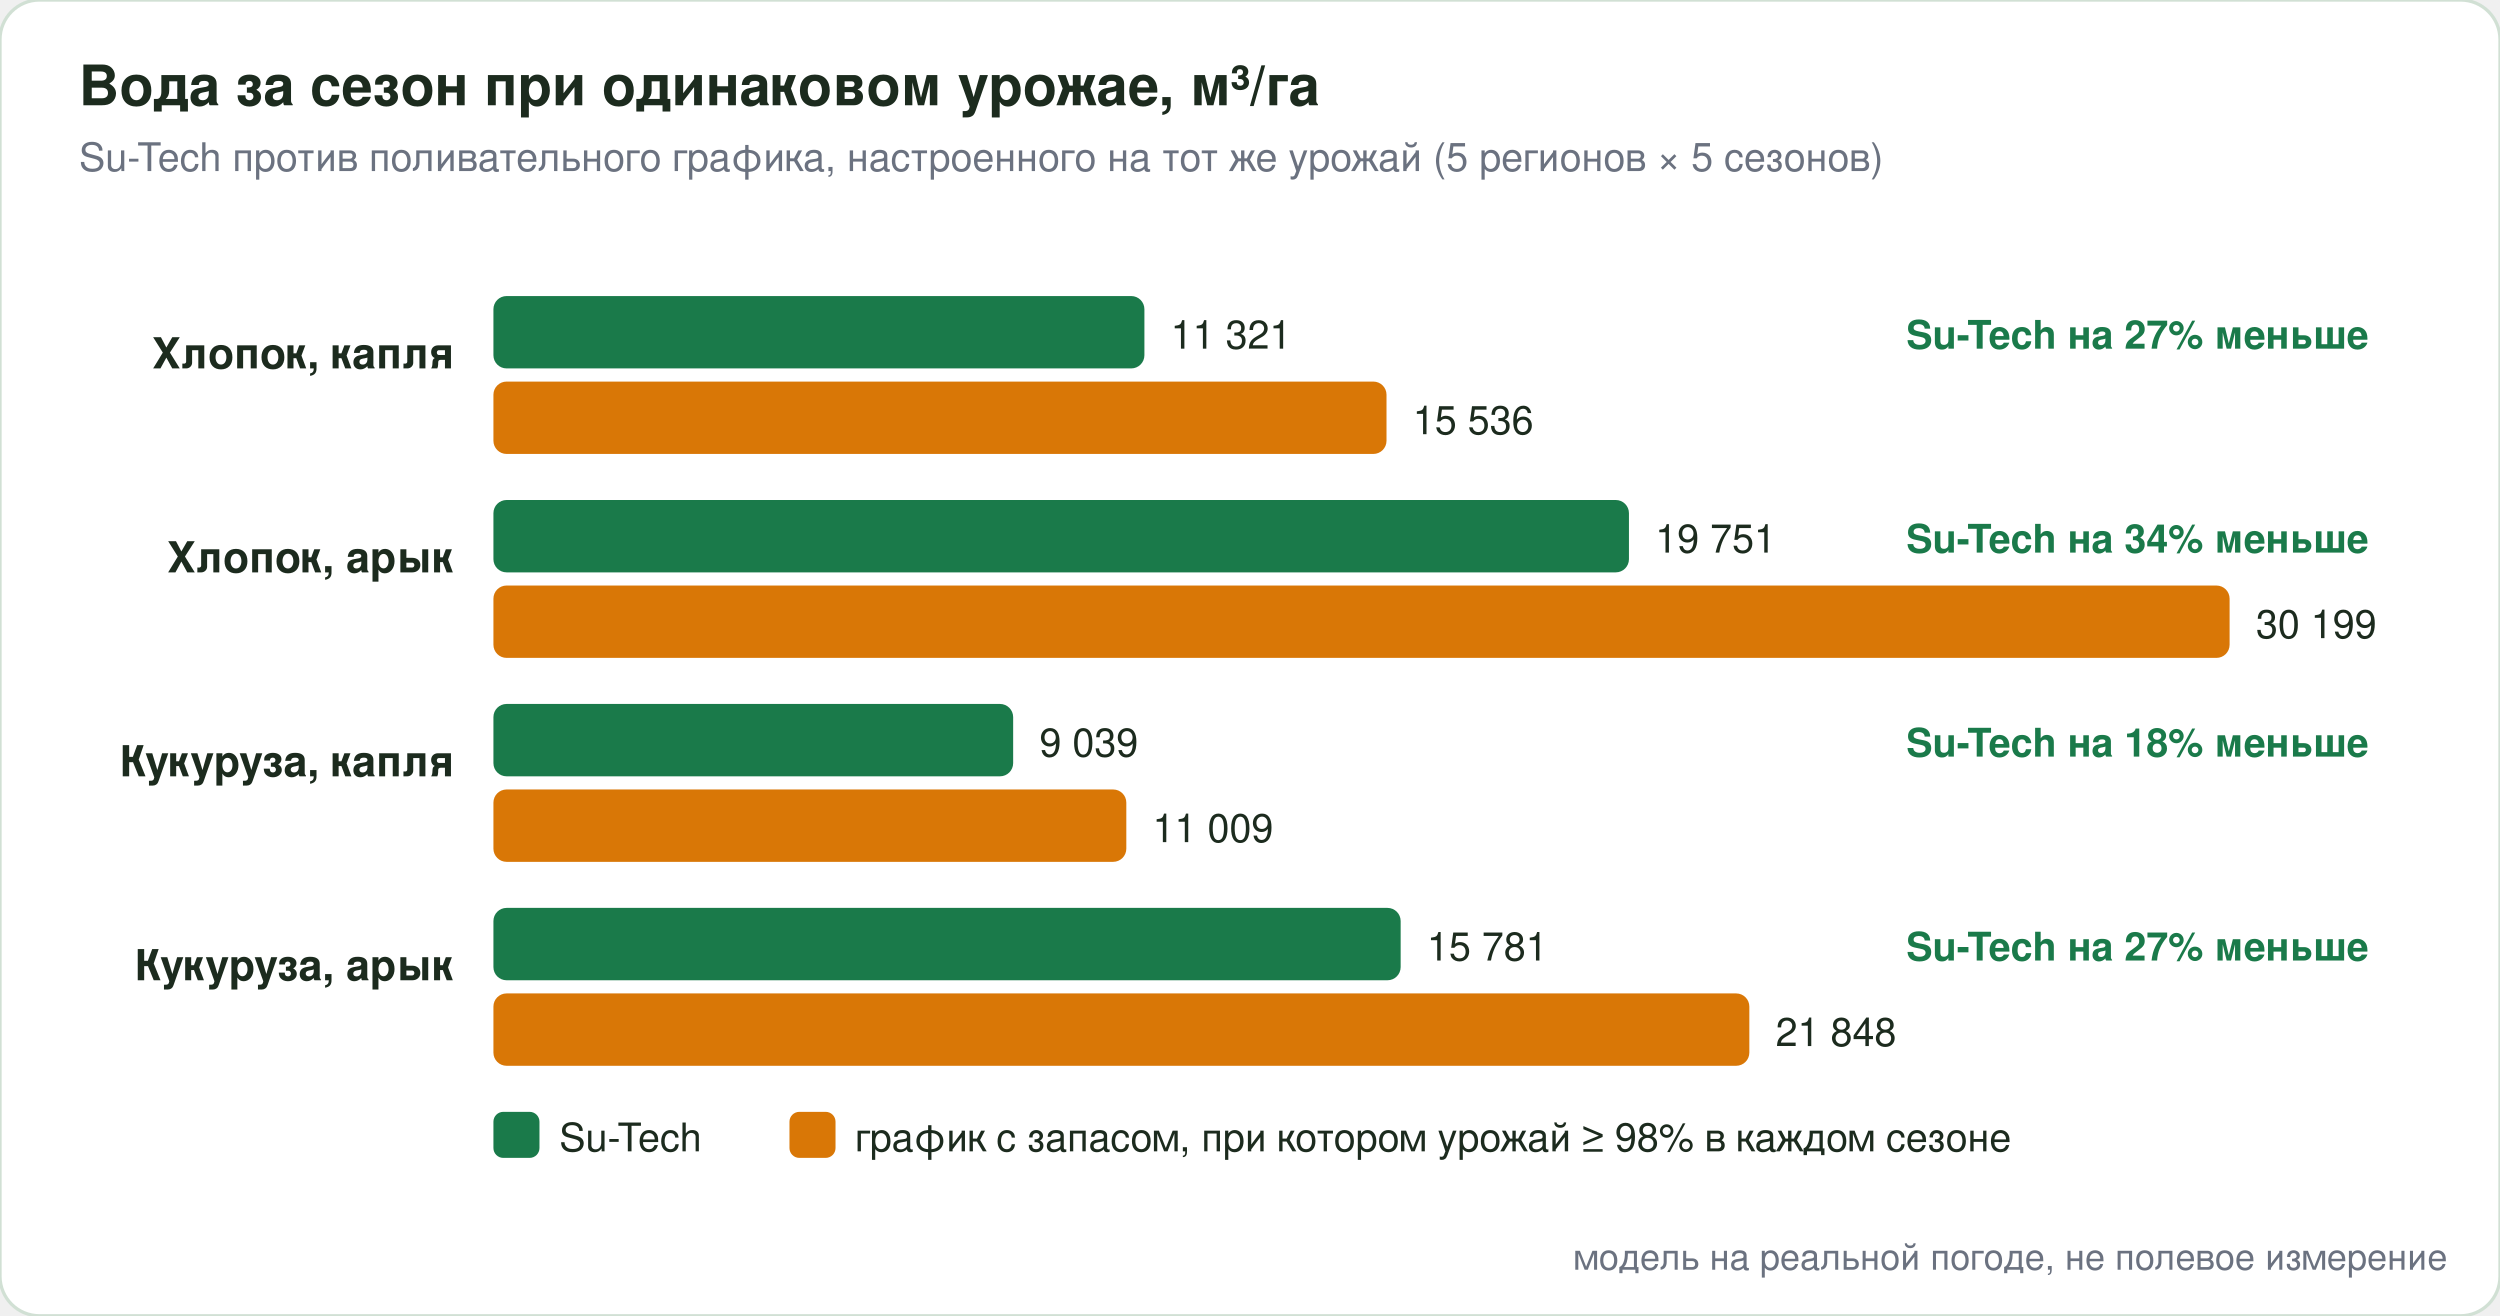
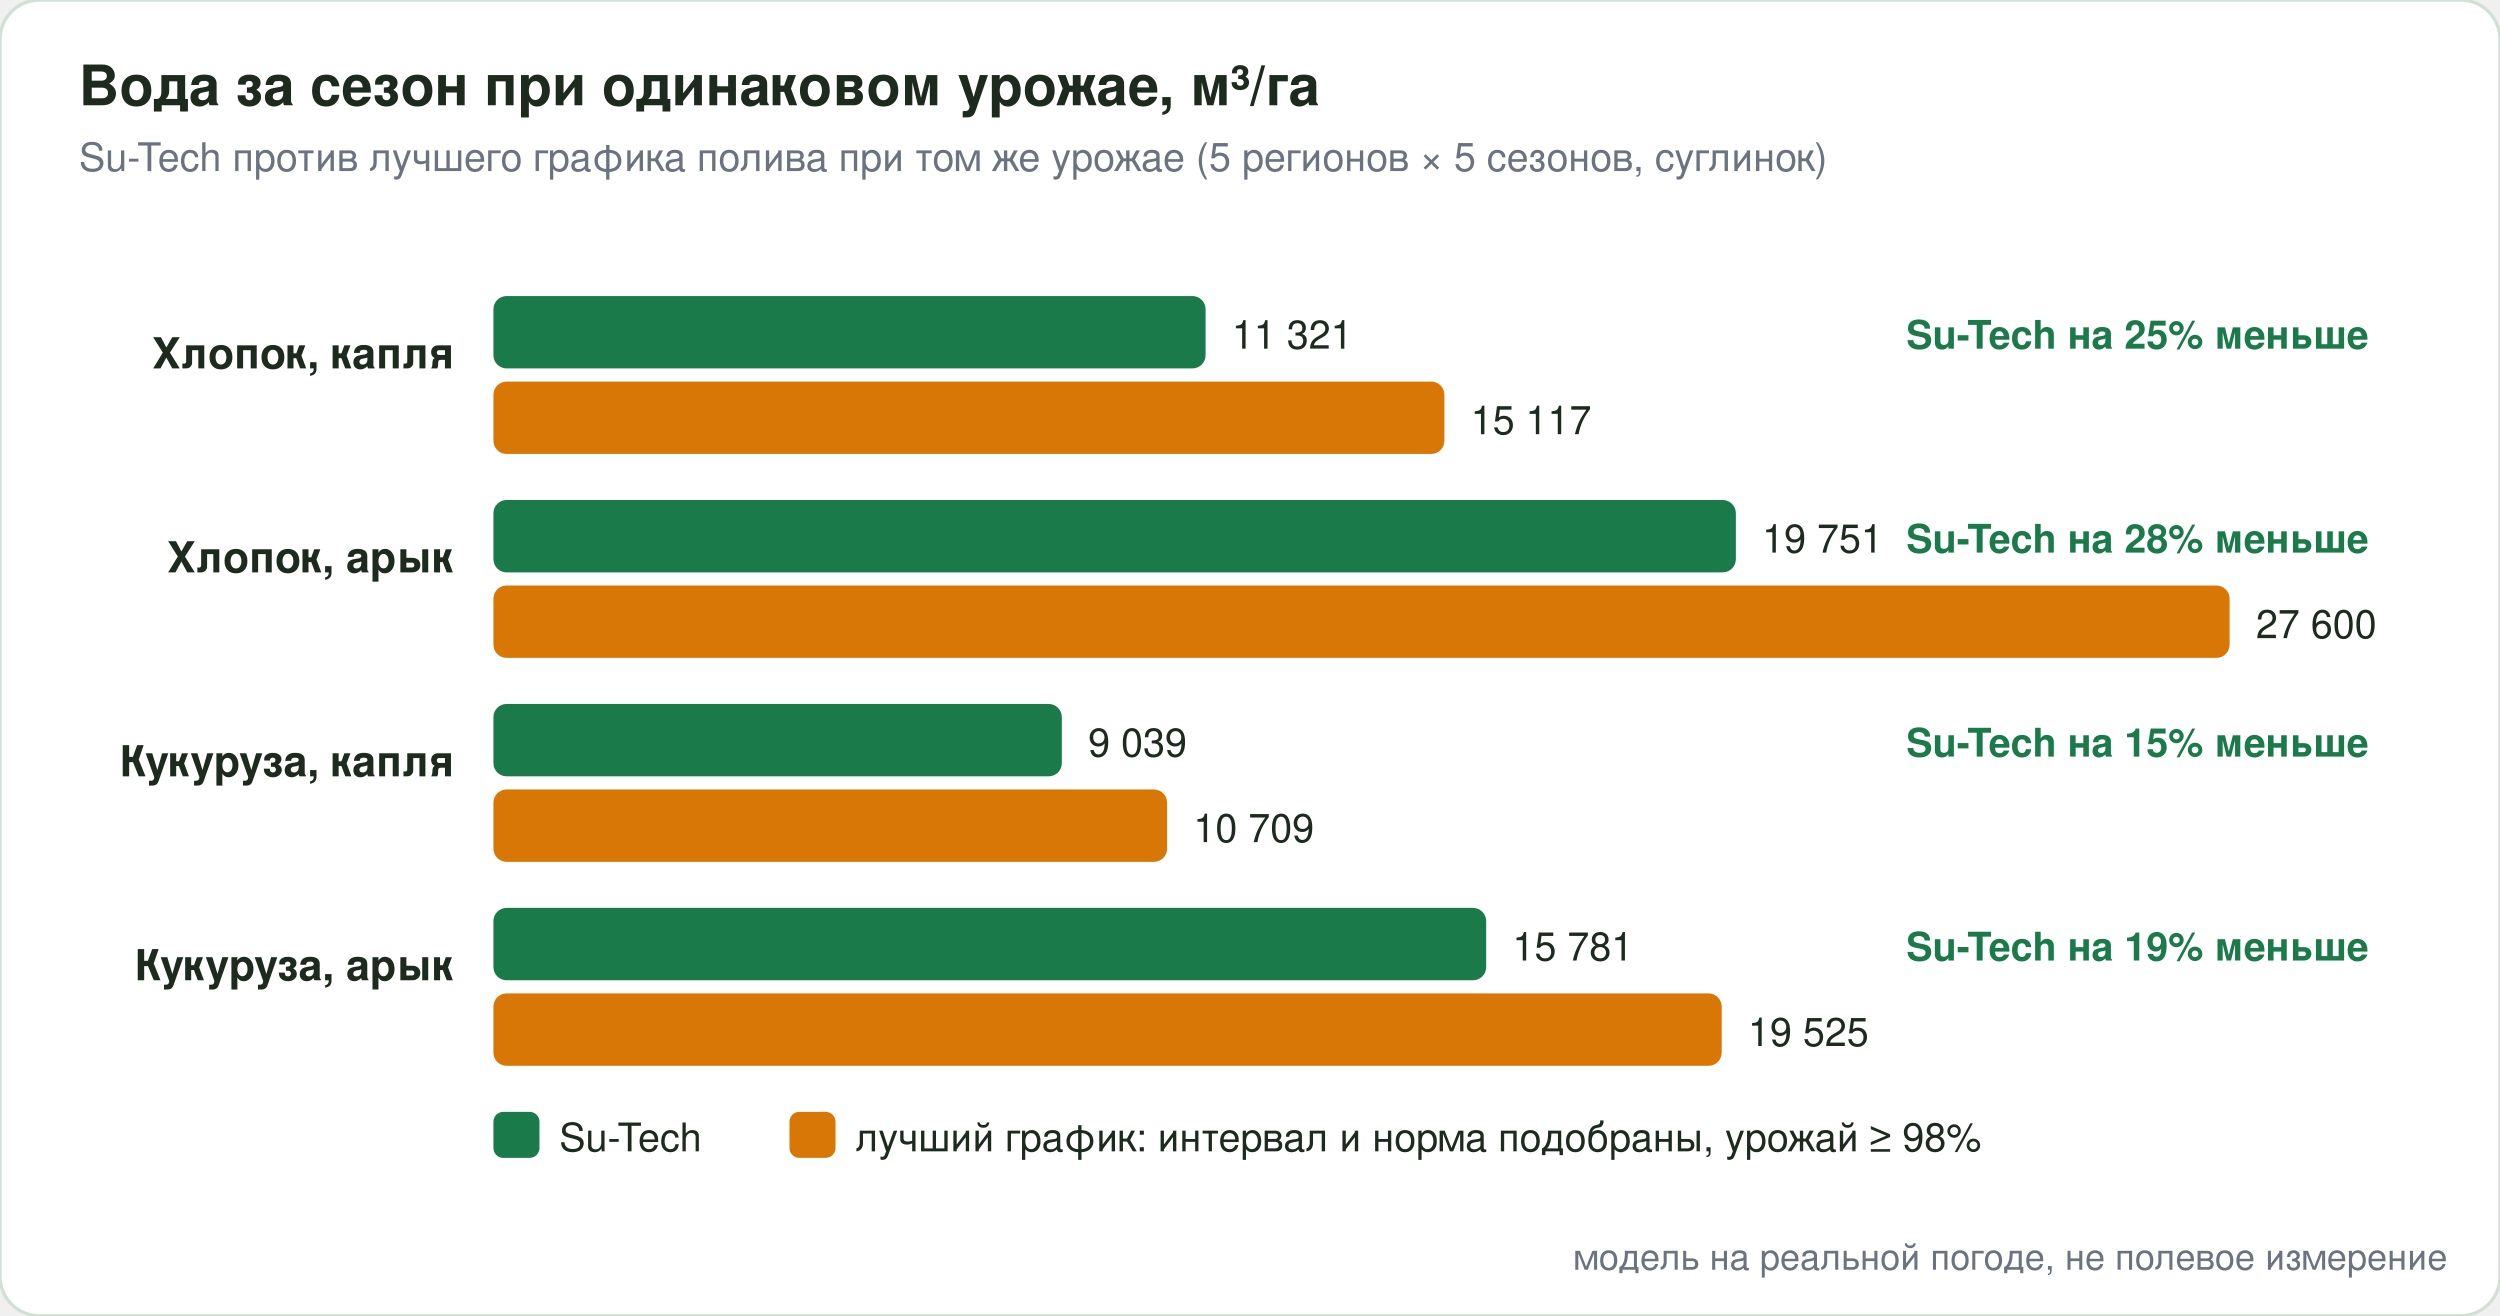
<svg xmlns="http://www.w3.org/2000/svg" viewBox="0 0 760 400" width="760" height="400" role="img" aria-label="Расход воды за сезон: Su-Tech и график при одинаковом урожае" font-family="Segoe UI, Helvetica, Arial, sans-serif">
  <rect width="760" height="400" rx="12" fill="#ffffff" stroke="#d1e0d4" />
  <text x="24.0" y="32.0" font-size="17" text-anchor="start" font-weight="700" fill="#1c2b1e">Вода за сезон при одинаковом урожае, м³/га</text>
-   <text x="24.0" y="52.0" font-size="12" text-anchor="start" font-weight="400" fill="#6b7280">Su-Tech против поливательного графика, настроенного на тот же урожай (5 регионов × 5 сезонов)</text>
+   <text x="24.0" y="52.0" font-size="12" text-anchor="start" font-weight="400" fill="#6b7280">Su-Tech против лучшего графика полива при том же урожае (5 регионов × 5 сезонов, суглинок)</text>
  <text x="138.0" y="112.0" font-size="13" text-anchor="end" font-weight="600" fill="#1c2b1e">Хлопок, капля</text>
-   <rect x="150" y="90" width="197.9" height="22" rx="4" fill="#1a7a4a" />
-   <text x="355.9" y="106.0" font-size="12" text-anchor="start" font-weight="400" fill="#1c2b1e">11 321</text>
-   <rect x="150" y="116" width="271.5" height="22" rx="4" fill="#d97706" />
-   <text x="429.5" y="132.0" font-size="12" text-anchor="start" font-weight="400" fill="#1c2b1e">15 536</text>
-   <text x="720.0" y="106.0" font-size="12" text-anchor="end" font-weight="700" fill="#1a7a4a">Su-Tech на 27% меньше</text>
+   <rect x="150" y="90" width="216.5" height="22" rx="4" fill="#1a7a4a" />
+   <text x="374.5" y="106.0" font-size="12" text-anchor="start" font-weight="400" fill="#1c2b1e">11 321</text>
+   <rect x="150" y="116" width="289.1" height="22" rx="4" fill="#d97706" />
+   <text x="447.1" y="132.0" font-size="12" text-anchor="start" font-weight="400" fill="#1c2b1e">15 117</text>
+   <text x="720.0" y="106.0" font-size="12" text-anchor="end" font-weight="700" fill="#1a7a4a">Su-Tech на 25% меньше</text>
  <text x="138.0" y="174.0" font-size="13" text-anchor="end" font-weight="600" fill="#1c2b1e">Хлопок, арык</text>
-   <rect x="150" y="152" width="345.2" height="22" rx="4" fill="#1a7a4a" />
-   <text x="503.2" y="168.0" font-size="12" text-anchor="start" font-weight="400" fill="#1c2b1e">19 751</text>
+   <rect x="150" y="152" width="377.7" height="22" rx="4" fill="#1a7a4a" />
+   <text x="535.7" y="168.0" font-size="12" text-anchor="start" font-weight="400" fill="#1c2b1e">19 751</text>
  <rect x="150" y="178" width="527.8" height="22" rx="4" fill="#d97706" />
-   <text x="685.8" y="194.0" font-size="12" text-anchor="start" font-weight="400" fill="#1c2b1e">30 199</text>
-   <text x="720.0" y="168.0" font-size="12" text-anchor="end" font-weight="700" fill="#1a7a4a">Su-Tech на 34% меньше</text>
+   <text x="685.8" y="194.0" font-size="12" text-anchor="start" font-weight="400" fill="#1c2b1e">27 600</text>
+   <text x="720.0" y="168.0" font-size="12" text-anchor="end" font-weight="700" fill="#1a7a4a">Su-Tech на 28% меньше</text>
  <text x="138.0" y="236.0" font-size="13" text-anchor="end" font-weight="600" fill="#1c2b1e">Кукуруза, капля</text>
-   <rect x="150" y="214" width="158.0" height="22" rx="4" fill="#1a7a4a" />
-   <text x="316.0" y="230.0" font-size="12" text-anchor="start" font-weight="400" fill="#1c2b1e">9 039</text>
-   <rect x="150" y="240" width="192.4" height="22" rx="4" fill="#d97706" />
-   <text x="350.4" y="256.0" font-size="12" text-anchor="start" font-weight="400" fill="#1c2b1e">11 009</text>
-   <text x="720.0" y="230.0" font-size="12" text-anchor="end" font-weight="700" fill="#1a7a4a">Su-Tech на 18% меньше</text>
+   <rect x="150" y="214" width="172.8" height="22" rx="4" fill="#1a7a4a" />
+   <text x="330.8" y="230.0" font-size="12" text-anchor="start" font-weight="400" fill="#1c2b1e">9 039</text>
+   <rect x="150" y="240" width="204.8" height="22" rx="4" fill="#d97706" />
+   <text x="362.8" y="256.0" font-size="12" text-anchor="start" font-weight="400" fill="#1c2b1e">10 709</text>
+   <text x="720.0" y="230.0" font-size="12" text-anchor="end" font-weight="700" fill="#1a7a4a">Su-Tech на 15% меньше</text>
  <text x="138.0" y="298.0" font-size="13" text-anchor="end" font-weight="600" fill="#1c2b1e">Кукуруза, арык</text>
-   <rect x="150" y="276" width="275.8" height="22" rx="4" fill="#1a7a4a" />
-   <text x="433.8" y="292.0" font-size="12" text-anchor="start" font-weight="400" fill="#1c2b1e">15 781</text>
-   <rect x="150" y="302" width="381.8" height="22" rx="4" fill="#d97706" />
-   <text x="539.8" y="318.0" font-size="12" text-anchor="start" font-weight="400" fill="#1c2b1e">21 848</text>
-   <text x="720.0" y="292.0" font-size="12" text-anchor="end" font-weight="700" fill="#1a7a4a">Su-Tech на 27% меньше</text>
+   <rect x="150" y="276" width="301.8" height="22" rx="4" fill="#1a7a4a" />
+   <text x="459.8" y="292.0" font-size="12" text-anchor="start" font-weight="400" fill="#1c2b1e">15 781</text>
+   <rect x="150" y="302" width="373.4" height="22" rx="4" fill="#d97706" />
+   <text x="531.4" y="318.0" font-size="12" text-anchor="start" font-weight="400" fill="#1c2b1e">19 525</text>
+   <text x="720.0" y="292.0" font-size="12" text-anchor="end" font-weight="700" fill="#1a7a4a">Su-Tech на 19% меньше</text>
  <rect x="150" y="338" width="14" height="14" rx="3" fill="#1a7a4a" />
  <text x="170.0" y="350.0" font-size="12" text-anchor="start" font-weight="400" fill="#1c2b1e">Su-Tech</text>
  <rect x="240" y="338" width="14" height="14" rx="3" fill="#d97706" />
-   <text x="260.0" y="350.0" font-size="12" text-anchor="start" font-weight="400" fill="#1c2b1e">график с запасом, при котором урожай ≥ 98% в каждом сезоне</text>
+   <text x="260.0" y="350.0" font-size="12" text-anchor="start" font-weight="400" fill="#1c2b1e">лучший график: интервал и норма подобраны, урожай ≥ 98%</text>
  <text x="744.0" y="386.0" font-size="11" text-anchor="end" font-weight="400" fill="#6b7280">модель на реальной погоде, не полевое измерение</text>
</svg>
